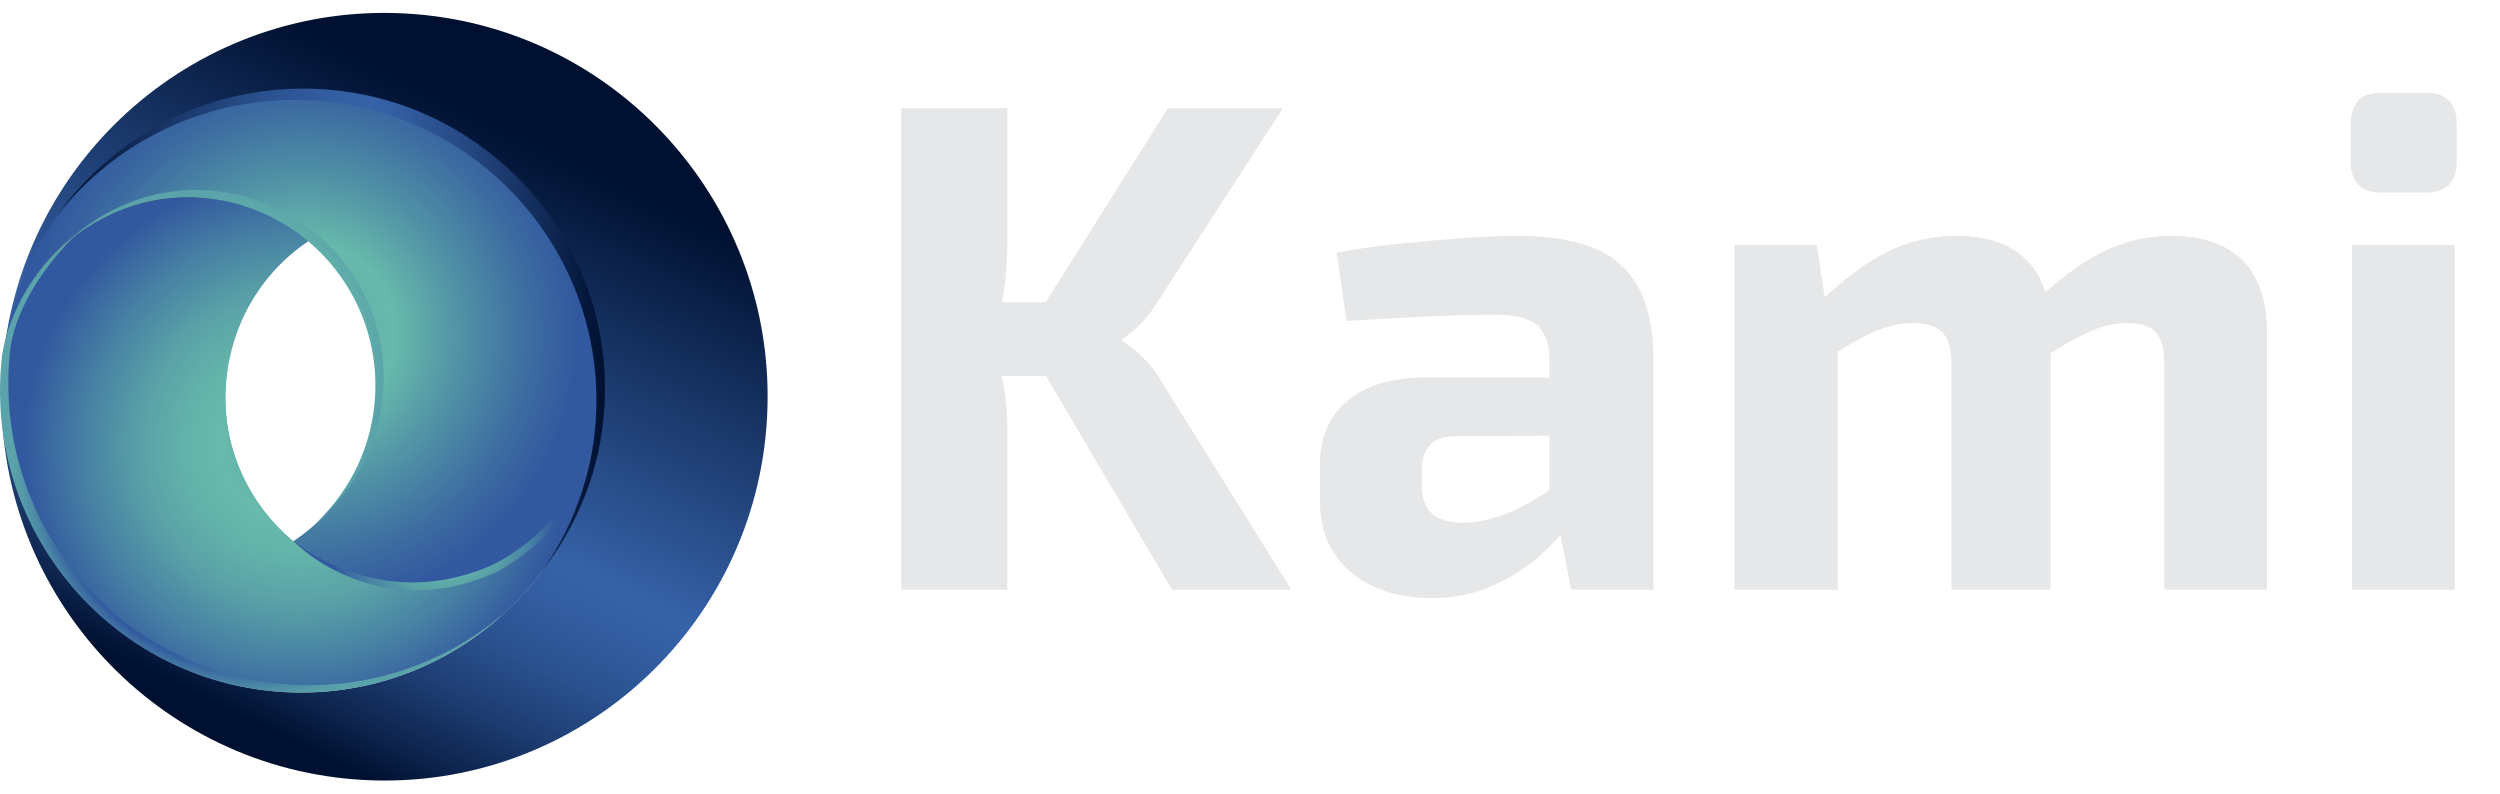
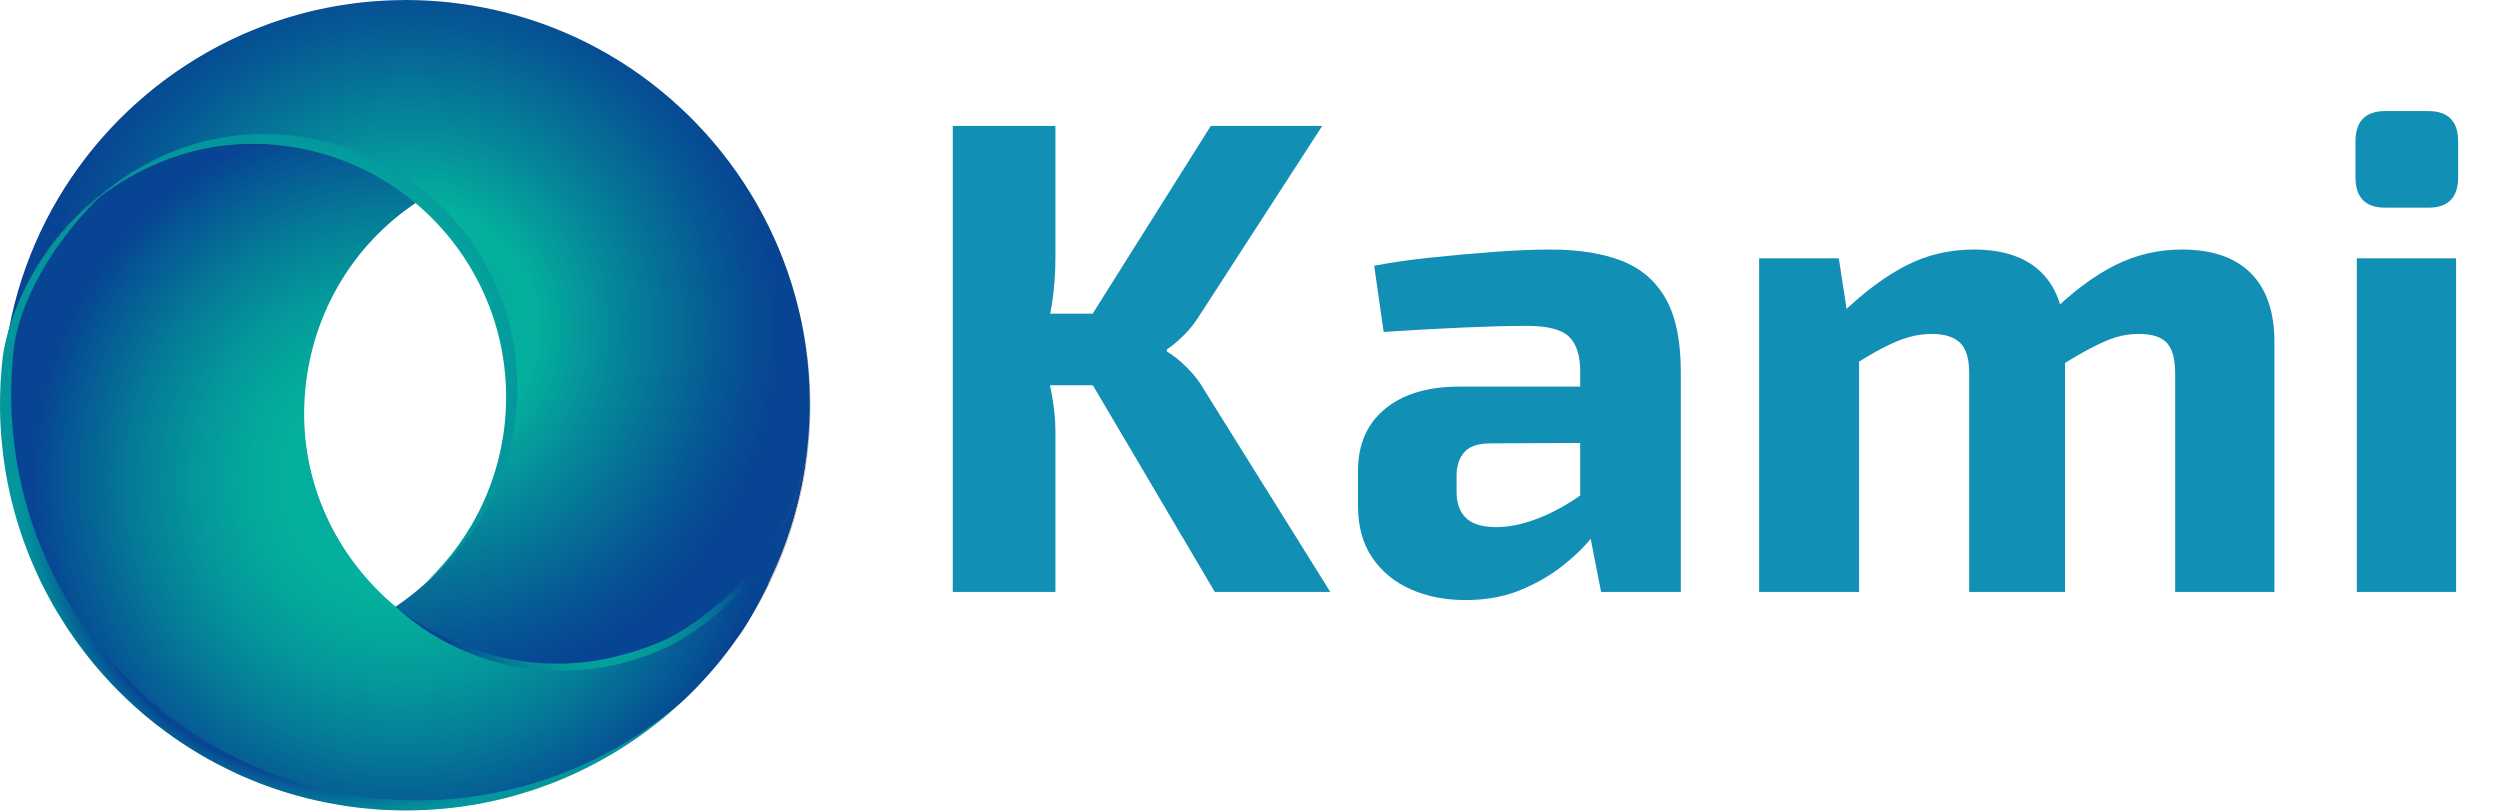
- <svg xmlns="http://www.w3.org/2000/svg" xmlns:xlink="http://www.w3.org/1999/xlink" id="Layer_2" data-name="Layer 2" viewBox="0 0 358.245 113.701">
+ <svg xmlns="http://www.w3.org/2000/svg" xmlns:xlink="http://www.w3.org/1999/xlink" id="Layer_2" data-name="Layer 2" viewBox="0 0 370.173 120">
  <defs>
-     <linearGradient id="linear-gradient" x1="73.608" y1="12.135" x2="37.392" y2="97.984" gradientTransform="translate(.981466 2.326413) rotate(3.101326)" gradientUnits="userSpaceOnUse">
-       <stop offset="0" stop-color="#001030" />
-       <stop offset=".21" stop-color="#142f5d" />
-       <stop offset=".569" stop-color="#3662a8" />
-       <stop offset=".634" stop-color="#335da1" />
-       <stop offset=".721" stop-color="#2b5290" />
-       <stop offset=".821" stop-color="#1e3e74" />
-       <stop offset=".929" stop-color="#0d244d" />
-       <stop offset="1" stop-color="#001030" />
+     <linearGradient id="Degradado_sin_nombre_257" data-name="Degradado sin nombre 257" x1="23.711" y1="25.053" x2="80.873" y2="80.127" gradientTransform="translate(.952572 9.560532) rotate(3.101326)" gradientUnits="userSpaceOnUse">
+       <stop offset="0" stop-color="#210440" />
+       <stop offset=".054" stop-color="#1b1050" />
+       <stop offset=".185" stop-color="#112a71" />
+       <stop offset=".311" stop-color="#0a3c89" />
+       <stop offset=".426" stop-color="#054897" />
+       <stop offset=".523" stop-color="#044c9d" />
+       <stop offset=".746" stop-color="#102c73" />
+       <stop offset="1" stop-color="#210440" />
    </linearGradient>
-     <linearGradient id="Degradado_sin_nombre_257" data-name="Degradado sin nombre 257" x1="17.643" y1="35.545" x2="58.712" y2="75.114" gradientTransform="translate(.981466 2.326413) rotate(3.101326)" gradientUnits="userSpaceOnUse">
-       <stop offset="0" stop-color="#2b1451" />
-       <stop offset=".036" stop-color="#2c1d5b" />
-       <stop offset=".172" stop-color="#303a7c" />
-       <stop offset=".302" stop-color="#335094" />
-       <stop offset=".422" stop-color="#355da2" />
-       <stop offset=".523" stop-color="#3662a8" />
-       <stop offset=".76" stop-color="#303d7e" />
-       <stop offset="1" stop-color="#2b1451" />
-     </linearGradient>
-     <radialGradient id="Degradado_sin_nombre_593" data-name="Degradado sin nombre 593" cx="45.814" cy="43.041" fx="45.814" fy="43.041" r="40.02" gradientTransform="translate(1.186896 3.464089) rotate(3.106996) scale(.977315) skewX(.01135)" gradientUnits="userSpaceOnUse">
-       <stop offset="0" stop-color="#5aa3aa" />
-       <stop offset=".019" stop-color="#5ba5aa" />
-       <stop offset=".329" stop-color="#67baab" />
-       <stop offset=".514" stop-color="#569ba7" />
-       <stop offset=".839" stop-color="#3c6ba1" />
-       <stop offset="1" stop-color="#32599f" />
+     <radialGradient id="Degradado_sin_nombre_593" data-name="Degradado sin nombre 593" cx="125.541" cy="26.354" fx="125.541" fy="26.354" r="83.132" gradientTransform="translate(-20.46158 26.99337) rotate(3.101194) scale(.655424)" gradientUnits="userSpaceOnUse">
+       <stop offset="0" stop-color="#04969d" />
+       <stop offset=".019" stop-color="#04999d" />
+       <stop offset=".329" stop-color="#04b19d" />
+       <stop offset=".561" stop-color="#058699" />
+       <stop offset=".854" stop-color="#065694" />
+       <stop offset="1" stop-color="#074493" />
    </radialGradient>
-     <radialGradient id="Degradado_sin_nombre_458" data-name="Degradado sin nombre 458" cx="45.678" cy="59.597" fx="45.678" fy="59.597" r="40.02" gradientTransform="translate(1.186896 3.464089) rotate(3.106996) scale(.977315) skewX(.01135)" gradientUnits="userSpaceOnUse">
-       <stop offset="0" stop-color="#5aa3aa" />
-       <stop offset=".278" stop-color="#67baab" />
-       <stop offset=".4" stop-color="#63b3aa" />
-       <stop offset=".573" stop-color="#59a1a7" />
-       <stop offset=".775" stop-color="#4882a4" />
-       <stop offset=".999" stop-color="#32599f" />
-       <stop offset="1" stop-color="#32599f" />
+     <radialGradient id="Degradado_sin_nombre_458" data-name="Degradado sin nombre 458" cx="125.259" cy="60.744" fx="125.259" fy="60.744" r="83.132" gradientTransform="translate(-20.46158 26.99337) rotate(3.101194) scale(.655424)" gradientUnits="userSpaceOnUse">
+       <stop offset="0" stop-color="#04969d" />
+       <stop offset=".278" stop-color="#04b19d" />
+       <stop offset=".391" stop-color="#04aa9c" />
+       <stop offset=".551" stop-color="#04989a" />
+       <stop offset=".739" stop-color="#057997" />
+       <stop offset=".946" stop-color="#065094" />
+       <stop offset="1" stop-color="#074493" />
    </radialGradient>
-     <radialGradient id="Degradado_sin_nombre_528" data-name="Degradado sin nombre 528" cx="36.839" cy="66.639" fx="36.839" fy="66.639" r="35.34" gradientTransform="translate(.227666 1.186218) scale(.977344)" gradientUnits="userSpaceOnUse">
-       <stop offset=".276" stop-color="#32599f" />
-       <stop offset=".277" stop-color="#32599f" />
-       <stop offset=".415" stop-color="#4882a4" />
-       <stop offset=".54" stop-color="#59a1a7" />
-       <stop offset=".647" stop-color="#63b3aa" />
-       <stop offset=".722" stop-color="#67baab" />
-       <stop offset=".854" stop-color="#32599f" />
-       <stop offset=".88" stop-color="#3c6ca1" />
-       <stop offset=".929" stop-color="#4c8aa6" />
-       <stop offset=".97" stop-color="#569ca9" />
-       <stop offset="1" stop-color="#5aa3aa" />
+     <radialGradient id="Degradado_sin_nombre_528" data-name="Degradado sin nombre 528" cx="109.178" cy="81.839" fx="109.178" fy="81.839" r="73.41" gradientTransform="translate(-21.08594 20.72721) scale(.655447)" gradientUnits="userSpaceOnUse">
+       <stop offset=".276" stop-color="#074493" />
+       <stop offset=".31" stop-color="#065094" />
+       <stop offset=".438" stop-color="#057997" />
+       <stop offset=".554" stop-color="#04989a" />
+       <stop offset=".652" stop-color="#04aa9c" />
+       <stop offset=".722" stop-color="#04b19d" />
+       <stop offset=".854" stop-color="#074493" />
+       <stop offset=".888" stop-color="#065f96" />
+       <stop offset=".933" stop-color="#047d99" />
+       <stop offset=".972" stop-color="#048f9c" />
+       <stop offset="1" stop-color="#04969d" />
    </radialGradient>
-     <radialGradient id="Degradado_sin_nombre_459" data-name="Degradado sin nombre 459" cx="32.754" cy="50.888" fx="32.754" fy="50.888" r="23.788" gradientTransform="translate(.227666 1.186218) scale(.977344)" gradientUnits="userSpaceOnUse">
-       <stop offset="0" stop-color="#32599f" />
-       <stop offset=".001" stop-color="#32599f" />
-       <stop offset=".225" stop-color="#4882a4" />
-       <stop offset=".427" stop-color="#59a1a7" />
-       <stop offset=".6" stop-color="#63b3aa" />
-       <stop offset=".722" stop-color="#67baab" />
-       <stop offset="1" stop-color="#5aa3aa" />
+     <radialGradient id="Degradado_sin_nombre_459" data-name="Degradado sin nombre 459" cx="100.692" cy="49.12" fx="100.692" fy="49.12" r="49.414" gradientTransform="translate(-21.08594 20.72721) scale(.655447)" gradientUnits="userSpaceOnUse">
+       <stop offset="0" stop-color="#074493" />
+       <stop offset=".054" stop-color="#065094" />
+       <stop offset=".261" stop-color="#057997" />
+       <stop offset=".449" stop-color="#04989a" />
+       <stop offset=".609" stop-color="#04aa9c" />
+       <stop offset=".722" stop-color="#04b19d" />
+       <stop offset="1" stop-color="#04969d" />
    </radialGradient>
-     <linearGradient id="linear-gradient-2" x1="8.239" y1="47.473" x2="86.689" y2="47.473" gradientUnits="userSpaceOnUse">
-       <stop offset="0" stop-color="#001030" />
-       <stop offset=".049" stop-color="#06193e" />
-       <stop offset=".216" stop-color="#1a386b" />
-       <stop offset=".366" stop-color="#294f8c" />
-       <stop offset=".49" stop-color="#325da0" />
-       <stop offset=".574" stop-color="#3662a8" />
-       <stop offset=".638" stop-color="#315b9d" />
-       <stop offset=".748" stop-color="#254882" />
-       <stop offset=".889" stop-color="#112a57" />
-       <stop offset="1" stop-color="#001030" />
-     </linearGradient>
-     <radialGradient id="Degradado_sin_nombre_458-2" data-name="Degradado sin nombre 458" cx="63.234" cy="75.178" fx="63.234" fy="75.178" r="16.54" gradientTransform="translate(0 .353819)" xlink:href="#Degradado_sin_nombre_458" />
+     <radialGradient id="Degradado_sin_nombre_458-2" data-name="Degradado sin nombre 458" cx="88.062" cy="87.148" fx="88.062" fy="87.148" r="22.868" gradientTransform="translate(0 -.008117)" xlink:href="#Degradado_sin_nombre_458" />
  </defs>
  <g id="OBJECTS">
    <g>
      <g>
-         <g>
-           <path d="M58.069,1.932C28.577.332,3.267,22.362.462,51.54c1.929-13.715,14.047-23.906,28.108-23.143,14.849.806,26.234,13.518,25.43,28.393-.804,14.876-13.493,26.282-28.342,25.476C11.597,81.504.649,70.062.209,56.219c-.357,29.311,22.43,53.95,51.923,55.55,30.275,1.642,56.147-21.614,57.786-51.944C111.558,29.494,88.344,3.575,58.069,1.932Z" style="fill: url(#linear-gradient);" />
-           <g>
-             <path d="M45.511,13.238C22.314,11.98,2.424,29.407.408,52.417c1.526-14.154,13.863-24.795,28.222-24.016,14.849.806,26.234,13.518,25.43,28.393-.804,14.876-13.493,26.282-28.342,25.476C11.359,81.491.241,69.578.25,55.342c-.476,23.094,17.419,42.57,40.617,43.829,23.686,1.285,43.927-16.91,45.21-40.639,1.283-23.729-16.879-44.008-40.565-45.293Z" style="fill: #c7c7c7;" />
-             <path d="M.255,55.036c0-.033.002-.066.003-.098-.001.033-.002.066-.003.098Z" style="fill: #c7c7c7;" />
-             <path d="M.38,52.721c-.003.033-.005.065-.008.098.003-.033.005-.066.008-.098Z" style="fill: #c7c7c7;" />
-           </g>
-           <g>
-             <path d="M85.764,61.11c-.026.21-.051.42-.082.63-.035.291-.079.577-.123.863-.031.219-.067.438-.107.657-.051.329-.112.657-.178.98-.028.157-.06.309-.092.461-.208,1.012-.449,2.007-.727,2.987-.036.142-.078.284-.119.421-.047.166-.094.326-.146.487-.048.17-.1.336-.156.501-.075.231-.15.463-.229.694-.075.231-.154.462-.239.693-.159.457-.332.909-.51,1.361-.178.451-.365.898-.557,1.339-.082.188-.164.371-.246.553-.115.258-.234.511-.358.764-.103.22-.206.436-.313.651-.108.215-.215.43-.327.64-.112.215-.224.425-.337.64-.682,1.265-1.424,2.493-2.227,3.674-.125.185-.255.375-.385.556-.691.986-1.419,1.945-2.188,2.864-.149.184-.303.363-.461.542-.179.211-.363.422-.547.628-.133.147-.265.293-.397.435-.362.393-.733.782-1.108,1.16-.208.21-.416.419-.633.624-.688.674-1.404,1.317-2.138,1.94-.196.167-.397.334-.597.496-.883.721-1.793,1.406-2.729,2.057-.164.116-.333.227-.503.343-.244.165-.492.329-.741.483-.228.146-.457.292-.69.433-.129.079-.253.159-.377.229-.134.084-.273.163-.406.242-.075.049-.149.093-.228.132-.366.211-.732.417-1.103.617-1.2.651-2.431,1.237-3.687,1.769-.255.106-.505.213-.76.314-.426.169-.852.333-1.282.483-.343.13-.69.251-1.036.366-.522.173-1.049.337-1.58.491-.263.077-.531.154-.799.226-.107.028-.214.056-.326.088-.073.02-.146.04-.219.055-.078.02-.156.04-.238.059-.277.071-.554.138-.831.2-.092.019-.184.038-.277.062-.558.123-1.115.233-1.677.337-.218.036-.44.072-.658.108-.435.072-.871.14-1.31.198-.333.04-.671.084-1.004.119-.323.035-.646.066-.973.091-.438.039-.881.072-1.329.096-.216.012-.433.02-.654.027-.548.023-1.095.037-1.646.036-.11-.001-.22-.002-.331-.004-.652-.002-1.308-.023-1.968-.054l-.12-.006c-.659-.041-1.314-.091-1.962-.159-.11-.011-.219-.021-.329-.032-.548-.059-1.091-.131-1.633-.213-.219-.031-.433-.062-.647-.098-.442-.072-.879-.153-1.31-.239-.323-.061-.64-.126-.958-.196-.327-.071-.658-.151-.985-.226-.431-.105-.856-.219-1.281-.338-.213-.06-.43-.119-.642-.179-.547-.164-1.09-.333-1.631-.516-.089-.034-.179-.063-.268-.091-.268-.091-.536-.188-.804-.289-.075-.028-.155-.056-.23-.085-.071-.023-.141-.051-.211-.079-.108-.044-.211-.084-.315-.123-.258-.1-.516-.206-.77-.311-.511-.21-1.017-.43-1.518-.659-.374-.174-.748-.353-1.112-.536-.374-.179-.738-.367-1.101-.559-.242-.128-.48-.261-.722-.395-.596-.33-1.186-.674-1.761-1.037-.19-.116-.38-.237-.566-.357-.213-.136-.426-.273-.639-.419-.592-.397-1.174-.803-1.741-1.228-.706-.519-1.391-1.06-2.06-1.625-.151-.133-.307-.262-.458-.395-.238-.205-.476-.415-.709-.629-.201-.179-.402-.363-.598-.551-.215-.199-.424-.398-.629-.601-.177-.178-.36-.356-.532-.533-.191-.193-.382-.386-.568-.583-.935-.983-1.819-2.006-2.653-3.069-.166-.216-.332-.426-.497-.647-.166-.216-.327-.431-.483-.651-.161-.22-.317-.44-.472-.665-.156-.22-.312-.444-.458-.668-.151-.224-.301-.453-.447-.682-.588-.911-1.142-1.844-1.661-2.804-.131-.242-.257-.48-.383-.722-.091-.178-.182-.356-.273-.534-.489-.978-.943-1.982-1.358-2.999-.093-.226-.182-.447-.266-.672-.089-.221-.172-.446-.256-.672-.523-1.417-.976-2.873-1.347-4.353-.067-.268-.134-.536-.196-.808-.066-.282-.127-.569-.189-.856-.053-.257-.106-.52-.154-.782-.052-.277-.104-.553-.152-.83-.174-1.037-.314-2.087-.415-3.149-.016-.155-.031-.309-.042-.468-.018-.198-.032-.391-.045-.588-.017-.222-.034-.444-.04-.67-.012-.13-.019-.265-.022-.4-.026-.501-.037-1.001-.043-1.506-.007-.932.01-1.868.061-2.811.051-.943.135-1.88.243-2.806,2.133-13.478,14.14-23.428,28.042-22.674,6.009.326,11.453,2.6,15.752,6.182-6.853,4.552-11.542,12.18-12.021,21.035-.479,8.856,3.361,16.941,9.683,22.208,4.294,3.581,9.738,5.86,15.747,6.186,13.902.754,25.909-9.2,28.042-22.678Z" style="fill: url(#Degradado_sin_nombre_257);" />
-             <path d="M86.006,58.309c-.051.944-.135,1.876-.243,2.802-2.133,13.478-14.14,23.432-28.042,22.678-6.009-.326-11.453-2.605-15.747-6.186,6.848-4.552,11.537-12.175,12.016-21.031.479-8.856-3.361-16.946-9.678-22.213-4.299-3.581-9.743-5.855-15.752-6.182-13.902-.754-25.909,9.196-28.042,22.674,1.777-14.953,11.137-27.395,23.949-33.622.029-.013.059-.026.089-.043.399-.19.797-.375,1.2-.555.25-.106.501-.218.751-.324.731-.311,1.475-.597,2.229-.869.249-.087.498-.175.752-.262.078-.025.151-.049.229-.074.479-.161.961-.308,1.448-.45.263-.077.531-.154.799-.226.107-.028.214-.056.326-.083.423-.116.856-.223,1.288-.319l.276-.057c.558-.123,1.116-.237,1.677-.337.218-.041.44-.077.658-.113.435-.072.87-.135,1.31-.193.333-.044.671-.084,1.004-.123.323-.035.646-.066.973-.091.438-.039.881-.067,1.328-.091.216-.012.433-.025.654-.032.548-.018,1.095-.032,1.646-.036.11.001.22.002.331.004.652.007,1.308.023,1.967.059l.12.007c.66.036,1.314.091,1.962.154.11.011.219.021.329.032.548.063,1.091.136,1.633.213.219.031.433.067.647.102.442.072.879.149,1.311.234.323.061.64.126.958.196.327.075.658.151.985.231.431.105.856.215,1.281.334.213.06.43.119.642.184.548.159,1.09.333,1.631.516l.269.087c.419.143.837.295,1.246.457.108.04.212.079.315.118.258.1.516.206.77.311.469.194.933.392,1.391.604.075.033.145.066.22.098.243.114.482.228.725.342.715.351,1.424.716,2.117,1.104.237.133.474.271.712.404.381.222.757.449,1.133.681.028.021.056.037.083.053,12.066,7.576,20.031,20.958,20.185,36.016.007.932-.01,1.873-.061,2.816Z" style="fill: url(#Degradado_sin_nombre_593);" />
-           </g>
-           <path d="M85.714,61.264c-.026.21-.051.42-.082.63-.035.291-.079.577-.123.863-.031.219-.067.438-.107.657-.051.329-.112.657-.178.98-.028.157-.06.309-.092.461-.208,1.012-.449,2.007-.727,2.987-.036.142-.078.284-.119.421-.047.166-.094.326-.146.487-.048.17-.1.336-.156.501-.075.231-.15.463-.229.694-.075.231-.154.462-.239.693-.159.457-.332.909-.51,1.36-.178.452-.365.898-.557,1.339-.082.188-.164.371-.246.553-.115.258-.234.511-.358.764-.103.22-.164.466-.271.681s-.187.406-.299.616c-.112.215-.23.463-.343.677-.682,1.265-1.341,2.497-2.143,3.678-.125.185-.266.365-.395.546-.691.986-1.427,1.976-2.196,2.895-.149.184-.298.358-.457.537-.179.211-.361.41-.545.616-.133.146-.254.289-.386.431-.362.393-.74.801-1.115,1.179-.208.21-.406.412-.624.616-.688.674-1.239,1.125-1.973,1.748-.196.167-.637.501-.837.663-.883.721-1.867,1.373-2.803,2.023-.165.116-.334.227-.503.343-.244.165-.492.329-.741.483-.228.146-.457.292-.69.433-.129.079-.253.159-.377.229-.134.084-.273.163-.406.242-.075.049-.149.093-.228.132-.366.211-.732.417-1.103.617-1.2.651-2.431,1.237-3.687,1.769-.255.106-.505.213-.76.314-.426.169-.852.333-1.282.483-.343.13-.69.251-1.036.366-.522.173-1.049.337-1.58.491-.263.077-.531.154-.799.226-.107.028-.214.056-.326.088-.073.02-.146.04-.219.055-.078.02-.156.04-.238.059-.277.071-.554.138-.831.2-.092.019-.184.038-.277.062-.558.123-1.115.233-1.677.337-.218.036-.44.072-.658.108-.435.072-.871.14-1.31.198-.333.04-.671.084-1.004.119-.323.035-.646.066-.973.091-.438.039-.881.072-1.328.096-.216.012-.433.02-.654.027-.548.023-1.095.037-1.646.036-.11-.001-.22-.002-.331-.004-.652-.002-1.308-.023-1.968-.054l-.12-.007c-.659-.041-1.314-.091-1.962-.159-.11-.011-.219-.021-.329-.032-.548-.059-1.091-.131-1.633-.213-.219-.031-.433-.062-.647-.098-.442-.072-.879-.153-1.31-.239-.323-.061-.64-.126-.958-.196-.327-.071-.658-.151-.985-.226-.431-.105-.856-.219-1.281-.338-.213-.06-.43-.119-.642-.179-.547-.164-1.09-.333-1.631-.516-.089-.034-.179-.063-.268-.091-.268-.091-.536-.188-.804-.289-.075-.028-.155-.056-.23-.085-.071-.023-.141-.051-.212-.079-.108-.044-.211-.084-.315-.123-.258-.1-.516-.206-.77-.311-.511-.21-1.017-.43-1.518-.659-.374-.174-.748-.353-1.112-.536-.374-.179-.738-.367-1.101-.559-.242-.128-.48-.261-.722-.395-.596-.33-1.186-.674-1.761-1.037-.19-.116-.38-.237-.566-.357-.213-.136-.426-.273-.639-.419-.592-.397-1.174-.803-1.741-1.228-.706-.519-1.391-1.06-2.06-1.625-.151-.133-.307-.262-.458-.395-.238-.205-.476-.415-.709-.629-.201-.179-.402-.363-.598-.551-.215-.199-.424-.398-.629-.601-.177-.178-.36-.356-.532-.533-.191-.193-.382-.386-.568-.583-.935-.983-1.819-2.006-2.653-3.069-.166-.216-.332-.426-.497-.647-.166-.216-.327-.431-.483-.651-.161-.22-.317-.44-.472-.664-.156-.22-.312-.444-.458-.668-.151-.224-.302-.453-.447-.682-.588-.911-1.142-1.844-1.661-2.804-.131-.242-.257-.48-.383-.722-.091-.178-.182-.356-.273-.534-.489-.978-.943-1.982-1.358-2.999-.093-.226-.182-.447-.266-.672-.089-.221-.172-.446-.256-.672-.523-1.417-.976-2.873-1.347-4.353-.067-.268-.134-.536-.196-.808-.066-.282-.128-.569-.189-.856-.053-.257-.106-.52-.154-.782-.052-.277-.104-.553-.152-.83-.174-1.037-.314-2.087-.415-3.15-.016-.155-.031-.309-.042-.468-.018-.198-.032-.391-.045-.588-.017-.222-.034-.444-.041-.67-.012-.13-.019-.265-.022-.4-.026-.501-.037-1.001-.043-1.506-.007-.932.01-1.868.061-2.811.051-.943.135-1.88.243-2.806,2.133-13.478,14.14-23.428,28.042-22.673,6.009.326,11.453,2.6,15.752,6.182-6.853,4.552-11.423,12.209-11.901,21.065-.479,8.856,3.444,16.789,9.766,22.056,4.294,3.581,9.535,5.983,15.544,6.309,13.902.754,25.909-9.2,28.042-22.678Z" style="fill: url(#Degradado_sin_nombre_458);" />
-           <path d="M71.535,88.464c-.887.725-1.801,1.415-2.742,2.069-.165.117-.335.228-.505.345-.245.165-.495.331-.744.486-.23.147-.459.294-.693.436-.13.08-.254.16-.379.231-.135.085-.274.164-.408.244-.075.049-.15.093-.229.133-.368.212-.736.419-1.108.621-1.206.654-2.442,1.245-3.704,1.78-.256.107-.508.214-.764.316-.428.17-.856.335-1.288.486-.344.131-.693.252-1.041.369-.525.174-1.054.339-1.587.494-.264.077-.533.155-.802.227-.107.028-.215.056-.327.089-.073.02-.147.04-.22.056-.078.02-.156.04-.239.06-.278.072-.557.139-.835.201-.093.019-.185.038-.278.062-.561.124-1.121.234-1.685.339-.219.036-.442.073-.661.109-.437.073-.875.141-1.316.199-.335.04-.674.084-1.008.119-.325.036-.649.066-.978.092-.44.039-.885.073-1.335.097-.217.012-.435.02-.657.027-.55.023-1.1.037-1.654.036-.111-.001-.221-.002-.332-.004-.655-.002-1.314-.023-1.977-.054l-.12-.007c-.663-.041-1.32-.091-1.971-.16-.11-.011-.22-.022-.331-.032-.551-.059-1.096-.132-1.641-.215-.22-.031-.435-.062-.65-.098-.444-.072-.883-.154-1.316-.24-.324-.061-.643-.127-.962-.197-.329-.071-.661-.152-.99-.228-.433-.106-.86-.221-1.287-.34-.214-.06-.432-.12-.645-.18-.55-.165-1.095-.335-1.639-.519-.09-.034-.18-.063-.27-.092-.27-.092-.539-.189-.808-.29-.076-.028-.156-.057-.231-.085-.071-.023-.142-.051-.213-.079-.108-.044-.212-.084-.316-.123-.259-.101-.519-.207-.773-.313-.514-.211-1.022-.432-1.525-.663-.376-.175-.751-.355-1.117-.539-.376-.18-.741-.369-1.106-.563-.243-.129-.482-.263-.725-.397-.599-.332-1.192-.678-1.769-1.043-.191-.117-.382-.238-.568-.359-.214-.137-.428-.275-.642-.421-.595-.399-1.18-.808-1.749-1.235-.709-.522-1.397-1.066-2.07-1.634-.152-.134-.309-.263-.46-.397-.239-.206-.478-.417-.712-.633-.202-.18-.404-.365-.601-.554-.216-.2-.426-.4-.632-.604-.178-.179-.361-.358-.535-.536-.192-.194-.384-.388-.57-.587-.939-.988-1.827-2.017-2.665-3.087-.167-.217-.333-.429-.499-.65-.167-.217-.328-.433-.485-.654-.161-.221-.318-.442-.474-.668-.157-.221-.313-.447-.46-.672-.152-.226-.303-.456-.449-.686-.591-.916-1.147-1.855-1.668-2.82-.131-.244-.258-.483-.385-.726-.091-.179-.183-.358-.274-.537-.491-.983-.947-1.994-1.364-3.016-.094-.227-.183-.45-.267-.676-.089-.222-.173-.449-.257-.676-.525-1.425-.981-2.889-1.353-4.378-.067-.269-.135-.539-.197-.813-.067-.284-.128-.572-.19-.861-.053-.259-.107-.523-.155-.786-.052-.278-.105-.556-.152-.834-.175-1.043-.315-2.1-.416-3.168-.016-.156-.031-.311-.042-.471-.018-.199-.032-.393-.045-.592-.017-.223-.034-.446-.041-.674-.012-.131-.019-.267-.022-.402-.026-.504-.037-1.007-.043-1.515-.007-.938.01-1.879.061-2.828.051-.949.136-1.891.244-2.823.953-6.027,5.242-12.139,9.412-16.13C5.732,37.393,1.348,44.231.307,50.815c-.108.932-.193,1.874-.244,2.823-.051.949-.068,1.89-.061,2.828.006.508.018,1.011.043,1.515.002.135.009.271.022.402.007.227.024.451.041.674.013.199.027.393.045.592.011.16.026.315.042.471.101,1.068.242,2.125.416,3.168.048.278.1.556.152.834.048.264.101.527.155.786.061.288.123.577.19.861.062.274.13.543.197.813.372,1.489.828,2.954,1.353,4.378.084.227.168.454.257.676.084.227.173.449.267.676.417,1.023.873,2.033,1.364,3.016.091.179.183.358.274.537.127.244.253.482.385.726.521.966,1.077,1.904,1.668,2.82.147.23.298.461.449.686.147.225.303.451.46.672.156.226.313.447.474.668.157.221.318.438.485.654.166.222.333.434.5.65.838,1.07,1.727,2.099,2.665,3.087.187.199.379.393.57.587.173.179.356.358.535.536.206.204.416.404.632.604.197.189.399.374.601.554.234.216.473.427.712.633.152.134.308.263.46.397.673.568,1.361,1.113,2.07,1.634.569.427,1.154.836,1.749,1.235.214.147.428.284.642.421.186.121.377.243.568.359.578.365,1.171.711,1.769,1.043.243.134.482.268.725.397.365.194.731.383,1.106.563.366.184.741.364,1.117.539.503.23,1.011.451,1.525.663.254.106.514.211.773.313.104.039.208.079.316.123.071.028.141.056.212.079.076.028.156.057.231.085.269.102.538.198.808.29.09.029.18.058.27.092.544.184,1.089.354,1.639.519.214.06.432.12.645.18.427.12.854.235,1.287.34.328.076.661.157.99.228.319.07.638.136.962.197.434.086.872.168,1.316.24.215.036.43.067.65.098.545.083,1.09.156,1.641.215.11.011.22.022.331.032.651.069,1.309.119,1.971.16l.12.007c.663.031,1.322.052,1.977.054.111.001.222.002.332.004.554.001,1.104-.013,1.654-.036.222-.007.439-.015.657-.027.449-.024.894-.058,1.335-.097.329-.026.653-.056.978-.092.334-.035.674-.079,1.008-.119.441-.058.879-.126,1.316-.199.219-.036.442-.073.661-.109.564-.105,1.124-.214,1.685-.339.093-.024.185-.043.278-.062.278-.062.556-.129.835-.201.083-.02.161-.04.239-.06.073-.015.146-.035.22-.056.113-.033.22-.061.328-.089.269-.072.538-.15.802-.227.533-.155,1.062-.319,1.587-.494.348-.116.697-.238,1.041-.369.432-.15.86-.316,1.288-.486.256-.102.507-.209.764-.316,1.262-.535,2.498-1.126,3.704-1.78.372-.202.74-.409,1.108-.621.079-.039.154-.083.229-.133.134-.08.274-.159.408-.244.124-.071.249-.151.379-.231.234-.142.464-.289.693-.436.249-.156.499-.321.744-.486.17-.116.34-.228.505-.345.941-.654,1.855-1.344,2.742-2.069.201-.163.403-.331.6-.499.518-.44,1.022-.895,1.518-1.359-.11.095-.218.194-.329.289-.197.168-.399.336-.6.499Z" style="fill: url(#Degradado_sin_nombre_528);" />
-           <path d="M54.937,55.651c.479-8.856-3.361-16.946-9.678-22.212-4.299-3.581-9.743-5.856-15.752-6.182-7.722-.419-14.819,2.61-20.004,7.566,5.062-4.299,11.67-6.891,18.821-6.503,6.009.326,11.453,2.6,15.752,6.182,6.318,5.266,10.157,13.357,9.678,22.212-.387,7.161-3.529,13.514-8.338,18.091,5.474-4.629,9.103-11.422,9.521-19.155Z" style="fill: url(#Degradado_sin_nombre_459);" />
-           <path d="M86.625,58.091c1.283-23.742-16.998-44.037-40.832-45.33-15.356-.833-29.257,6.432-37.553,18.052,8.401-10.665,21.707-17.22,36.333-16.426,23.834,1.293,42.116,21.588,40.832,45.33-.457,8.448-3.427,16.117-8.012,22.533,5.293-6.714,8.736-14.984,9.232-24.159Z" style="fill: url(#linear-gradient-2);" />
-         </g>
-         <path d="M42.034,77.527c1.673,1.306,3.496,2.395,5.408,3.269,1.899.897,3.888,1.59,5.926,2.036,4.075.894,8.323.829,12.346-.203,1.991-.514,4.028-1.2,5.8-2.168,1.816-.996,3.512-2.232,5.099-3.589,3.178-2.726,5.735-6.144,7.682-9.916-.742,1.992-1.737,3.893-2.899,5.695-1.193,1.782-2.607,3.417-4.158,4.91-1.549,1.5-3.299,2.784-5.165,3.893-.47.268-.954.537-1.473.745-.5.203-.993.424-1.5.61-1.014.374-2.044.709-3.095.974-4.201,1.05-8.684,1.077-12.853-.071-4.157-1.134-8.06-3.221-11.119-6.186Z" style="fill: url(#Degradado_sin_nombre_458-2);" />
+         <path d="M63.401.398C31.085-1.352,3.377,22.879.568,54.874,2.694,35.193,19.881,20.397,39.883,21.481c20.685,1.12,36.546,18.796,35.426,39.48-1.12,20.684-18.797,36.544-39.482,35.424C15.824,95.302.336,78.737.348,58.941c-.663,32.111,24.266,59.193,56.582,60.943,32.997,1.787,61.194-23.513,62.981-56.508C121.698,30.381,96.397,2.185,63.401.398Z" style="fill: #bebdbe;" />
+         <path d="M.355,58.517c.001-.045.003-.091.004-.137-.001.046-.003.091-.004.137Z" style="fill: #bebdbe;" />
+         <path d="M.529,55.297c-.004.045-.007.091-.011.136.004-.045.006-.091.011-.136Z" style="fill: #bebdbe;" />
+         <path d="M119.476,66.962c-.036.292-.072.584-.114.875-.049.405-.11.802-.172,1.2-.043.305-.093.609-.15.914-.072.457-.156.913-.247,1.362-.038.218-.083.43-.128.641-.29,1.407-.625,2.791-1.013,4.153-.051.198-.108.395-.165.586-.066.23-.131.454-.204.677-.066.237-.139.467-.218.696-.104.322-.208.643-.319.965-.104.322-.215.643-.333.964-.221.636-.463,1.264-.71,1.892-.248.628-.508,1.248-.775,1.862-.114.261-.228.515-.342.77-.16.359-.326.71-.498,1.062-.143.306-.287.606-.436.905-.15.299-.3.598-.456.89-.156.299-.313.591-.469.89-.95,1.759-1.984,3.466-3.102,5.108-.174.258-.356.522-.536.772-.963,1.371-1.977,2.705-3.048,3.983-.208.256-.421.505-.642.753-.25.294-.506.587-.762.874-.185.204-.369.407-.554.605-.504.547-1.021,1.087-1.543,1.613-.29.292-.579.583-.882.867-.959.937-1.956,1.831-2.978,2.697-.273.232-.553.464-.832.69-1.23,1.002-2.497,1.955-3.802,2.86-.229.161-.465.315-.7.476-.34.229-.686.457-1.032.672-.318.203-.637.406-.961.603-.18.111-.353.221-.525.319-.187.117-.38.227-.566.337-.104.068-.207.129-.317.183-.51.293-1.02.579-1.536.859-1.672.905-3.386,1.72-5.136,2.46-.355.148-.704.296-1.059.437-.594.235-1.187.463-1.786.671-.477.181-.961.349-1.444.51-.728.241-1.461.469-2.201.682-.366.107-.74.214-1.112.314-.149.039-.298.077-.454.122-.102.028-.203.056-.305.077-.108.028-.217.055-.332.082-.386.099-.772.192-1.157.278-.128.026-.257.053-.385.086-.777.172-1.554.323-2.336.468-.303.05-.613.1-.917.151-.607.101-1.213.195-1.825.275-.464.055-.935.116-1.398.165-.45.049-.9.091-1.356.127-.611.054-1.228.1-1.851.134-.302.017-.603.028-.91.038-.763.032-1.526.051-2.294.049-.154-.002-.307-.003-.461-.005-.908-.002-1.822-.032-2.741-.075l-.167-.009c-.919-.056-1.83-.126-2.733-.222-.153-.015-.306-.03-.458-.045-.764-.081-1.52-.183-2.275-.297-.305-.043-.603-.086-.901-.136-.616-.1-1.224-.213-1.825-.333-.45-.084-.892-.175-1.334-.273-.456-.098-.917-.21-1.372-.315-.6-.146-1.192-.305-1.785-.471-.296-.083-.599-.166-.895-.249-.762-.228-1.518-.463-2.272-.717-.124-.047-.249-.087-.374-.127-.374-.127-.747-.261-1.12-.401-.105-.039-.216-.078-.321-.118-.098-.032-.197-.071-.295-.109-.15-.062-.294-.116-.438-.171-.36-.14-.719-.286-1.072-.432-.712-.292-1.417-.598-2.114-.916-.521-.242-1.042-.491-1.549-.745-.521-.249-1.028-.51-1.534-.778-.338-.179-.668-.363-1.006-.549-.83-.459-1.653-.938-2.453-1.442-.265-.161-.53-.329-.788-.497-.297-.19-.594-.379-.89-.582-.825-.552-1.636-1.117-2.426-1.708-.983-.721-1.937-1.474-2.87-2.259-.21-.185-.428-.364-.638-.549-.332-.285-.663-.577-.988-.875-.28-.249-.56-.505-.833-.767-.299-.277-.591-.553-.877-.836-.247-.247-.501-.495-.741-.741-.266-.268-.532-.536-.791-.811-1.302-1.366-2.534-2.789-3.696-4.268-.231-.3-.462-.593-.693-.899-.231-.3-.455-.599-.672-.905-.224-.306-.441-.612-.658-.924-.217-.306-.434-.618-.638-.929-.21-.312-.42-.631-.623-.949-.82-1.267-1.591-2.564-2.314-3.899-.182-.337-.358-.667-.533-1.004-.127-.247-.254-.495-.381-.742-.681-1.359-1.314-2.756-1.891-4.17-.13-.314-.254-.622-.37-.935-.124-.307-.24-.621-.357-.934-.728-1.97-1.36-3.994-1.876-6.053-.093-.372-.187-.745-.273-1.124-.092-.392-.178-.791-.263-1.19-.074-.358-.148-.723-.215-1.087-.073-.385-.145-.769-.211-1.154-.242-1.442-.437-2.902-.578-4.379-.022-.215-.044-.43-.058-.651-.025-.275-.044-.543-.063-.818-.023-.309-.047-.617-.056-.931-.017-.181-.027-.369-.03-.556-.036-.697-.052-1.392-.06-2.094-.01-1.296.014-2.597.085-3.909.071-1.312.188-2.615.338-3.902,2.972-18.741,19.698-32.576,39.065-31.527,8.371.453,15.955,3.616,21.944,8.595-9.547,6.329-16.079,16.936-16.746,29.249-.667,12.313,4.682,23.557,13.49,30.88,5.982,4.979,13.565,8.148,21.936,8.602,19.367,1.049,36.093-12.793,39.065-31.534Z" style="fill: url(#Degradado_sin_nombre_257);" />
+         <path d="M119.813,63.067c-.071,1.312-.188,2.608-.338,3.896-2.972,18.741-19.698,32.582-39.065,31.534-8.371-.453-15.954-3.622-21.936-8.602,9.54-6.329,16.072-16.929,16.739-29.243.667-12.313-4.682-23.563-13.483-30.886-5.989-4.98-13.572-8.142-21.944-8.595C20.42,20.122,3.694,33.957.722,52.698,3.197,31.906,16.237,14.606,34.085,5.948c.041-.018.082-.036.123-.06.555-.264,1.11-.521,1.672-.771.349-.148.698-.303,1.046-.451,1.019-.432,2.055-.83,3.105-1.208.347-.121.694-.243,1.048-.364.109-.034.211-.069.32-.103.667-.224,1.339-.428,2.018-.625.367-.107.74-.214,1.112-.314.149-.039.298-.077.454-.116.59-.162,1.192-.309,1.794-.444l.385-.079c.777-.172,1.554-.33,2.336-.468.304-.057.614-.107.917-.157.607-.101,1.212-.188,1.825-.269.464-.062.935-.116,1.399-.171.45-.049.9-.092,1.356-.127.611-.054,1.227-.094,1.85-.127.302-.017.603-.034.911-.044.763-.025,1.525-.044,2.294-.049.154.002.307.003.461.005.908.009,1.822.032,2.741.082l.166.009c.919.05,1.83.126,2.734.215.153.015.306.03.458.045.763.088,1.519.189,2.275.297.305.043.603.093.901.142.616.1,1.224.207,1.826.326.45.084.892.175,1.334.273.455.105.917.21,1.372.321.6.146,1.193.298,1.785.464.296.083.599.166.895.255.763.222,1.518.463,2.272.717l.374.12c.584.199,1.167.41,1.736.635.151.055.295.11.439.164.36.14.719.286,1.072.432.653.269,1.3.545,1.938.84.104.046.202.091.307.137.339.159.671.317,1.01.475.996.488,1.983.996,2.949,1.536.331.185.661.376.992.561.531.309,1.055.625,1.578.947.039.029.077.051.116.073,16.809,10.535,27.904,29.142,28.12,50.079.01,1.296-.014,2.604-.085,3.916Z" style="fill: url(#Degradado_sin_nombre_593);" />
+         <path d="M119.406,67.176c-.036.292-.072.584-.114.875-.049.405-.11.802-.172,1.2-.043.305-.093.609-.15.914-.072.457-.156.913-.247,1.362-.039.218-.083.43-.128.641-.29,1.407-.625,2.791-1.013,4.153-.051.198-.108.395-.165.585-.066.23-.131.454-.204.677-.066.237-.139.467-.218.696-.104.322-.208.643-.319.965-.104.322-.215.643-.333.964-.221.636-.463,1.264-.71,1.892-.248.628-.508,1.248-.775,1.862-.114.261-.228.515-.342.77-.16.359-.326.71-.498,1.062-.143.306-.228.648-.378.947s-.26.564-.416.856c-.156.299-.321.643-.477.942-.95,1.759-1.868,3.471-2.985,5.114-.174.258-.37.508-.551.759-.963,1.37-1.988,2.747-3.059,4.025-.208.256-.416.498-.636.746-.25.294-.503.57-.759.856-.185.204-.354.402-.538.599-.504.547-1.031,1.113-1.554,1.639-.29.292-.566.572-.869.856-.959.937-1.727,1.564-2.749,2.431-.273.232-.887.696-1.166.922-1.23,1.002-2.601,1.909-3.905,2.813-.229.161-.465.316-.7.476-.34.229-.686.457-1.032.672-.318.203-.636.406-.961.603-.18.111-.353.221-.525.319-.187.117-.38.227-.566.337-.104.068-.207.129-.317.183-.51.293-1.02.579-1.536.859-1.672.905-3.386,1.72-5.136,2.46-.355.148-.704.296-1.059.437-.594.235-1.187.463-1.786.671-.477.181-.961.349-1.444.51-.728.241-1.461.469-2.201.682-.367.107-.74.214-1.112.314-.149.039-.298.077-.454.122-.102.028-.203.056-.305.077-.108.028-.217.055-.332.082-.386.099-.772.192-1.157.278-.128.026-.257.053-.385.086-.777.172-1.554.323-2.336.468-.303.05-.613.1-.917.151-.607.101-1.213.195-1.825.275-.464.055-.935.116-1.398.165-.45.049-.9.091-1.356.127-.611.054-1.228.101-1.851.134-.302.017-.603.027-.91.037-.763.032-1.526.051-2.294.049-.154-.002-.307-.003-.461-.005-.908-.002-1.822-.032-2.741-.075l-.166-.009c-.919-.056-1.83-.126-2.733-.222-.153-.015-.306-.03-.458-.045-.764-.081-1.52-.182-2.275-.297-.305-.043-.603-.086-.901-.136-.616-.1-1.224-.213-1.825-.333-.45-.084-.892-.175-1.334-.273-.456-.098-.917-.21-1.372-.315-.6-.146-1.192-.305-1.785-.471-.296-.083-.599-.166-.895-.249-.762-.228-1.518-.463-2.272-.717-.124-.047-.249-.087-.374-.127-.374-.127-.747-.261-1.12-.401-.105-.039-.216-.079-.321-.118-.099-.032-.197-.071-.295-.109-.15-.062-.294-.116-.438-.171-.36-.14-.719-.286-1.072-.432-.712-.292-1.417-.598-2.114-.916-.521-.242-1.042-.491-1.549-.745-.521-.249-1.028-.51-1.534-.778-.338-.179-.668-.363-1.006-.549-.83-.459-1.652-.938-2.453-1.442-.265-.161-.53-.329-.788-.497-.297-.19-.594-.379-.89-.583-.825-.552-1.636-1.117-2.426-1.708-.983-.721-1.937-1.474-2.87-2.259-.21-.185-.428-.364-.638-.549-.332-.285-.663-.577-.988-.875-.28-.249-.56-.505-.833-.766-.299-.277-.591-.553-.876-.836-.247-.247-.501-.495-.741-.741-.266-.268-.532-.536-.791-.811-1.302-1.366-2.534-2.789-3.696-4.268-.231-.3-.462-.593-.693-.899-.231-.3-.455-.599-.672-.905-.224-.306-.441-.612-.658-.924-.217-.306-.434-.618-.638-.93-.21-.312-.42-.631-.623-.949-.82-1.267-1.591-2.564-2.314-3.899-.182-.337-.358-.667-.533-1.004-.127-.247-.254-.495-.381-.742-.681-1.359-1.314-2.756-1.891-4.17-.13-.314-.254-.621-.37-.935-.124-.307-.24-.621-.357-.934-.728-1.97-1.36-3.994-1.876-6.053-.093-.372-.187-.745-.273-1.124-.092-.392-.178-.791-.263-1.19-.074-.358-.148-.723-.215-1.087-.073-.385-.145-.769-.211-1.154-.243-1.442-.437-2.902-.578-4.379-.022-.215-.044-.43-.058-.651-.025-.275-.044-.543-.063-.818-.023-.309-.047-.617-.056-.931-.017-.181-.027-.369-.03-.556-.036-.697-.052-1.392-.06-2.094-.01-1.296.014-2.597.085-3.909.071-1.312.188-2.615.338-3.902,2.972-18.741,19.698-32.576,39.065-31.527,8.371.453,15.955,3.616,21.944,8.595-9.547,6.329-15.912,16.976-16.579,29.29-.667,12.313,4.798,23.345,13.605,30.668,5.982,4.979,13.283,8.319,21.654,8.772,19.367,1.049,36.093-12.793,39.065-31.534Z" style="fill: url(#Degradado_sin_nombre_458);" />
+         <path d="M99.655,104.996c-1.236,1.008-2.509,1.967-3.82,2.877-.23.162-.467.317-.704.479-.341.23-.689.46-1.036.676-.32.204-.639.409-.966.606-.181.111-.354.223-.527.321-.188.118-.381.228-.569.339-.104.068-.208.13-.319.184-.512.295-1.025.583-1.543.864-1.68.91-3.402,1.731-5.16,2.475-.357.149-.707.298-1.064.44-.597.236-1.193.466-1.795.675-.48.182-.965.351-1.45.513-.731.243-1.468.471-2.211.686-.368.108-.743.215-1.118.316-.15.039-.299.078-.456.123-.102.028-.204.056-.306.077-.109.028-.218.055-.333.083-.388.1-.775.193-1.163.28-.129.027-.258.053-.387.087-.781.173-1.561.325-2.347.471-.305.051-.616.101-.921.152-.609.101-1.218.196-1.833.277-.466.055-.939.117-1.405.166-.452.049-.904.092-1.362.128-.614.054-1.233.101-1.859.134-.303.017-.606.028-.915.038-.767.032-1.533.051-2.304.05-.154-.002-.308-.003-.463-.005-.912-.002-1.83-.032-2.754-.075l-.167-.009c-.923-.057-1.839-.126-2.746-.223-.154-.015-.307-.03-.461-.045-.767-.082-1.527-.183-2.285-.298-.306-.043-.606-.087-.905-.136-.619-.101-1.23-.214-1.834-.334-.452-.085-.896-.176-1.341-.274-.458-.099-.921-.211-1.379-.317-.603-.147-1.198-.307-1.793-.473-.298-.083-.602-.167-.899-.25-.766-.23-1.525-.466-2.283-.722-.125-.047-.25-.087-.376-.128-.376-.128-.751-.262-1.126-.404-.105-.039-.217-.079-.322-.118-.099-.032-.197-.071-.296-.11-.151-.062-.296-.117-.44-.172-.361-.141-.723-.288-1.077-.435-.715-.294-1.424-.601-2.124-.921-.524-.243-1.047-.493-1.556-.749-.523-.25-1.032-.513-1.541-.782-.339-.18-.671-.366-1.01-.552-.834-.462-1.66-.943-2.465-1.45-.266-.162-.532-.331-.792-.5-.298-.191-.597-.382-.894-.586-.829-.555-1.644-1.124-2.437-1.717-.987-.725-1.946-1.483-2.883-2.272-.211-.186-.43-.366-.641-.552-.333-.287-.666-.58-.992-.88-.282-.25-.563-.507-.837-.771-.3-.278-.594-.556-.881-.84-.248-.249-.503-.498-.745-.746-.267-.27-.534-.54-.795-.816-1.308-1.374-2.546-2.805-3.713-4.293-.232-.301-.464-.596-.696-.904-.232-.301-.457-.603-.675-.91-.225-.308-.443-.615-.661-.929-.218-.307-.436-.621-.641-.935-.211-.314-.422-.634-.626-.954-.823-1.274-1.598-2.579-2.324-3.922-.183-.339-.36-.671-.536-1.01-.127-.249-.255-.498-.382-.746-.684-1.367-1.319-2.772-1.9-4.194-.131-.316-.255-.625-.372-.941-.124-.309-.241-.624-.358-.94-.731-1.981-1.366-4.018-1.885-6.088-.094-.375-.188-.749-.274-1.13-.093-.395-.178-.796-.264-1.197-.074-.36-.149-.727-.216-1.093-.073-.387-.146-.774-.212-1.16-.243-1.451-.439-2.919-.58-4.405-.022-.216-.044-.432-.059-.655-.025-.277-.044-.547-.063-.823-.023-.31-.047-.621-.057-.937-.017-.182-.027-.371-.03-.559-.036-.701-.052-1.4-.06-2.106-.01-1.304.014-2.613.085-3.932.072-1.32.189-2.63.34-3.925,1.328-8.381,7.303-16.88,13.111-22.428C7.985,33.984,1.878,43.492.428,52.647c-.151,1.295-.269,2.606-.34,3.925-.072,1.32-.095,2.628-.085,3.932.009.706.025,1.405.06,2.106.003.188.013.377.03.559.01.316.033.627.057.937.019.277.038.546.063.823.015.223.037.439.058.655.141,1.486.337,2.954.58,4.405.066.387.139.773.212,1.16.067.367.141.733.216,1.093.086.401.171.802.264,1.197.087.381.181.756.274,1.13.519,2.07,1.153,4.107,1.885,6.088.117.315.234.631.358.94.117.315.241.624.372.941.581,1.422,1.216,2.827,1.9,4.194.127.249.255.498.382.746.176.339.353.671.536,1.01.726,1.343,1.501,2.648,2.324,3.922.204.32.415.64.626.954.204.313.422.627.641.935.218.314.436.622.661.929.218.307.443.609.675.91.232.308.464.603.696.904,1.168,1.488,2.405,2.918,3.713,4.293.26.276.527.546.795.816.242.248.497.497.745.746.287.284.58.562.881.84.274.263.556.52.837.771.326.3.659.593.992.88.211.186.43.366.641.552.937.79,1.896,1.547,2.883,2.272.793.594,1.608,1.162,2.437,1.717.298.204.596.395.894.586.259.169.525.337.792.5.805.507,1.631.989,2.465,1.45.339.186.671.372,1.01.552.509.269,1.018.532,1.541.782.51.256,1.033.506,1.556.749.701.32,1.409.627,2.124.921.354.147.715.294,1.077.435.145.055.289.11.44.172.099.039.197.078.296.11.105.039.217.079.322.118.375.141.75.276,1.126.404.125.04.251.081.376.128.758.256,1.517.492,2.283.722.297.083.602.167.899.25.595.167,1.19.327,1.793.473.457.105.921.218,1.379.317.444.098.889.189,1.341.274.604.12,1.215.234,1.834.334.299.05.599.093.905.136.759.115,1.518.217,2.285.298.154.015.307.03.461.045.907.096,1.823.166,2.746.223l.167.009c.924.043,1.841.073,2.754.075.154.002.309.003.463.005.772.002,1.538-.018,2.304-.05.309-.01.612-.021.915-.038.626-.033,1.246-.08,1.859-.134.458-.036.91-.078,1.362-.128.466-.049.939-.11,1.405-.166.615-.081,1.224-.176,1.833-.277.305-.051.616-.101.921-.152.786-.146,1.566-.298,2.347-.471.129-.033.258-.06.387-.087.387-.087.775-.18,1.163-.28.116-.027.224-.055.333-.083.102-.021.204-.049.306-.077.157-.045.307-.084.456-.123.375-.101.749-.208,1.118-.316.743-.215,1.48-.444,2.211-.686.485-.162.971-.33,1.45-.513.602-.209,1.198-.439,1.795-.675.357-.142.707-.291,1.064-.44,1.758-.745,3.48-1.565,5.16-2.475.518-.281,1.031-.569,1.543-.864.11-.054.214-.116.319-.184.187-.111.381-.221.569-.339.173-.098.347-.21.527-.321.326-.197.646-.402.966-.606.347-.216.695-.446,1.036-.676.237-.162.473-.317.704-.479,1.311-.91,2.584-1.869,3.82-2.877.281-.227.562-.46.836-.694.721-.612,1.423-1.245,2.115-1.889-.154.133-.304.27-.459.401-.274.234-.555.467-.836.694Z" style="fill: url(#Degradado_sin_nombre_528);" />
+         <path d="M76.531,59.372c.667-12.313-4.682-23.563-13.483-30.886-5.989-4.98-13.572-8.142-21.944-8.595-10.757-.583-20.644,3.63-27.867,10.521,7.052-5.978,16.258-9.581,26.219-9.042,8.371.453,15.955,3.616,21.944,8.595,8.801,7.323,14.15,18.572,13.483,30.886-.539,9.957-4.916,18.791-11.615,25.155,7.625-6.437,12.681-15.882,13.263-26.634Z" style="fill: url(#Degradado_sin_nombre_459);" />
+         <path d="M58.556,89.79c2.298,1.856,4.831,3.394,7.483,4.645,2.642,1.272,5.416,2.257,8.262,2.903,5.689,1.3,11.658,1.247,17.292-.225.705-.176,1.401-.39,2.103-.582.697-.208,1.38-.463,2.072-.692,1.372-.532,2.718-1.018,3.971-1.745,2.543-1.409,4.897-3.164,7.107-5.07,2.2-1.922,4.216-4.068,5.97-6.419,1.803-2.319,3.306-4.863,4.616-7.512-1.058,2.762-2.471,5.392-4.132,7.86-1.687,2.452-3.655,4.713-5.828,6.761-2.169,2.056-4.601,3.826-7.196,5.333-1.298.775-2.735,1.32-4.108,1.868-1.404.519-2.829.987-4.284,1.35-5.819,1.419-12.007,1.493-17.797-.046-5.77-1.535-11.208-4.379-15.53-8.429Z" style="fill: url(#Degradado_sin_nombre_458-2);" />
      </g>
      <g>
-         <path d="M144.349,15.5v19.5c0,2.268-.167,4.518-.5,6.75-.334,2.234-.867,4.417-1.6,6.55.532,2.067,1.016,4.185,1.449,6.351.434,2.167.65,4.184.65,6.05v23.8h-15.2V15.5h15.2ZM152.149,43.3v10.601h-12.399v-10.601h12.399ZM183.849,15.5l-18,27.8c-.734,1.2-1.534,2.234-2.4,3.101-.867.867-1.734,1.6-2.6,2.199v.301c.933.534,1.933,1.334,3,2.399,1.065,1.067,1.933,2.2,2.6,3.4l18.601,29.8h-17.101l-21.3-36.1,20.7-32.9h16.5Z" style="fill: #e6e7e8;" />
-         <path d="M230.847,54.1l-.1,8.301-22,.1c-1.8,0-3.085.435-3.851,1.3-.767.867-1.149,2.034-1.149,3.5v2.4c0,1.667.466,2.95,1.399,3.85.934.9,2.434,1.351,4.5,1.351,1.733,0,3.616-.366,5.65-1.101,2.033-.732,4.05-1.766,6.05-3.1,2-1.333,3.766-2.9,5.3-4.7v6.4c-.6,1-1.484,2.25-2.649,3.75-1.167,1.5-2.65,2.967-4.45,4.399-1.8,1.435-3.9,2.65-6.3,3.65-2.4,1-5.135,1.5-8.2,1.5-3,0-5.7-.534-8.1-1.601-2.4-1.065-4.301-2.633-5.7-4.699-1.4-2.066-2.101-4.633-2.101-7.7v-5.101c0-3.933,1.333-7,4-9.199,2.666-2.2,6.333-3.301,11-3.301h26.7ZM217.647,33.8c4.133,0,7.633.55,10.5,1.65,2.866,1.1,5.051,2.967,6.551,5.6,1.5,2.635,2.25,6.25,2.25,10.851v32.6h-11.801l-2.1-10.7-1-1.5v-20.5c0-2.333-.55-4.032-1.65-5.1-1.1-1.065-3.184-1.601-6.25-1.601-2.534,0-5.699.085-9.5.25-3.8.168-7.699.385-11.699.65l-1.4-9.8c2.4-.466,5.166-.866,8.3-1.2,3.133-.333,6.266-.615,9.4-.85,3.133-.233,5.933-.351,8.399-.351Z" style="fill: #e6e7e8;" />
-         <path d="M260.346,35.1l1.5,9.801,1.5,1.3v38.3h-14.8v-49.4h11.8ZM280.346,33.8c4.4,0,7.75,1.15,10.05,3.45,2.301,2.3,3.45,5.717,3.45,10.25v37h-14.2v-32.4c0-2.133-.449-3.633-1.35-4.5-.9-.865-2.284-1.3-4.15-1.3-1.134,0-2.25.15-3.35.45s-2.367.817-3.8,1.55c-1.435.734-3.185,1.768-5.25,3.101l-.9-8.2c3.266-3.133,6.433-5.483,9.5-7.05,3.065-1.566,6.4-2.351,10-2.351ZM311.146,33.8c4.466,0,7.866,1.167,10.2,3.5,2.333,2.335,3.5,5.734,3.5,10.2v37h-14.7v-32.4c0-2.065-.399-3.55-1.199-4.449-.801-.9-2.2-1.351-4.2-1.351-1.2,0-2.335.167-3.4.5-1.067.335-2.3.867-3.7,1.601-1.399.734-3.1,1.734-5.1,3l-.8-8.2c3.2-3.133,6.35-5.483,9.45-7.05,3.1-1.566,6.415-2.351,9.949-2.351Z" style="fill: #e6e7e8;" />
-         <path d="M347.647,13.3c2.933,0,4.4,1.5,4.4,4.5v5.301c0,3-1.468,4.5-4.4,4.5h-6.4c-2.934,0-4.399-1.5-4.399-4.5v-5.301c0-3,1.466-4.5,4.399-4.5h6.4ZM351.746,35.1v49.4h-14.699v-49.4h14.699Z" style="fill: #e6e7e8;" />
+         <path d="M156.277,18.649v19.5c0,2.268-.168,4.518-.5,6.75-.335,2.234-.867,4.417-1.601,6.55.533,2.067,1.016,4.185,1.45,6.351.433,2.167.65,4.184.65,6.05v23.8h-15.2V18.649h15.2ZM164.077,46.449v10.601h-12.4v-10.601h12.4ZM195.777,18.649l-18,27.8c-.734,1.2-1.534,2.234-2.4,3.101-.867.867-1.734,1.6-2.6,2.199v.301c.933.534,1.933,1.334,3,2.399,1.065,1.067,1.933,2.2,2.6,3.4l18.601,29.8h-17.101l-21.3-36.1,20.7-32.9h16.5Z" style="fill: #128fb5;" />
+         <path d="M242.775,57.249l-.1,8.301-22,.1c-1.8,0-3.085.435-3.851,1.3-.767.867-1.149,2.034-1.149,3.5v2.4c0,1.667.466,2.95,1.399,3.85.934.9,2.434,1.351,4.5,1.351,1.733,0,3.616-.366,5.65-1.101,2.033-.732,4.05-1.766,6.05-3.1,2-1.333,3.766-2.9,5.3-4.7v6.4c-.6,1-1.484,2.25-2.649,3.75-1.167,1.5-2.65,2.967-4.45,4.399-1.8,1.435-3.9,2.65-6.3,3.65-2.4,1-5.135,1.5-8.2,1.5-3,0-5.7-.534-8.1-1.601-2.4-1.065-4.301-2.633-5.7-4.699-1.4-2.066-2.101-4.633-2.101-7.7v-5.101c0-3.933,1.333-7,4-9.2,2.666-2.2,6.333-3.301,11-3.301h26.7ZM229.575,36.949c4.133,0,7.633.55,10.5,1.65,2.866,1.1,5.051,2.967,6.551,5.6,1.5,2.635,2.25,6.25,2.25,10.851v32.6h-11.801l-2.1-10.7-1-1.5v-20.5c0-2.333-.55-4.032-1.65-5.1-1.1-1.065-3.184-1.601-6.25-1.601-2.534,0-5.699.085-9.5.25-3.8.168-7.699.385-11.699.65l-1.4-9.8c2.4-.466,5.166-.866,8.3-1.2,3.133-.333,6.266-.615,9.4-.85,3.133-.233,5.933-.35,8.399-.35Z" style="fill: #128fb5;" />
+         <path d="M272.274,38.249l1.5,9.801,1.5,1.3v38.3h-14.8v-49.401h11.8ZM292.274,36.949c4.4,0,7.75,1.15,10.05,3.45,2.301,2.3,3.45,5.717,3.45,10.25v37h-14.2v-32.401c0-2.133-.449-3.633-1.35-4.5-.9-.865-2.284-1.3-4.15-1.3-1.134,0-2.25.15-3.35.45s-2.367.817-3.8,1.55c-1.435.734-3.185,1.768-5.25,3.101l-.9-8.2c3.266-3.133,6.433-5.483,9.5-7.05,3.065-1.566,6.4-2.351,10-2.351ZM323.074,36.949c4.466,0,7.866,1.167,10.2,3.5,2.333,2.335,3.5,5.734,3.5,10.2v37h-14.7v-32.401c0-2.065-.399-3.55-1.199-4.449-.801-.9-2.2-1.351-4.2-1.351-1.2,0-2.335.167-3.4.5-1.067.335-2.3.867-3.7,1.601-1.399.734-3.1,1.734-5.1,3l-.8-8.2c3.2-3.133,6.35-5.483,9.45-7.05,3.1-1.566,6.415-2.351,9.949-2.351Z" style="fill: #128fb5;" />
+         <path d="M359.575,16.449c2.933,0,4.4,1.5,4.4,4.5v5.3c0,3-1.468,4.5-4.4,4.5h-6.4c-2.934,0-4.399-1.5-4.399-4.5v-5.3c0-3,1.466-4.5,4.399-4.5h6.4ZM363.674,38.249v49.401h-14.699v-49.401h14.699Z" style="fill: #128fb5;" />
      </g>
    </g>
  </g>
</svg>
